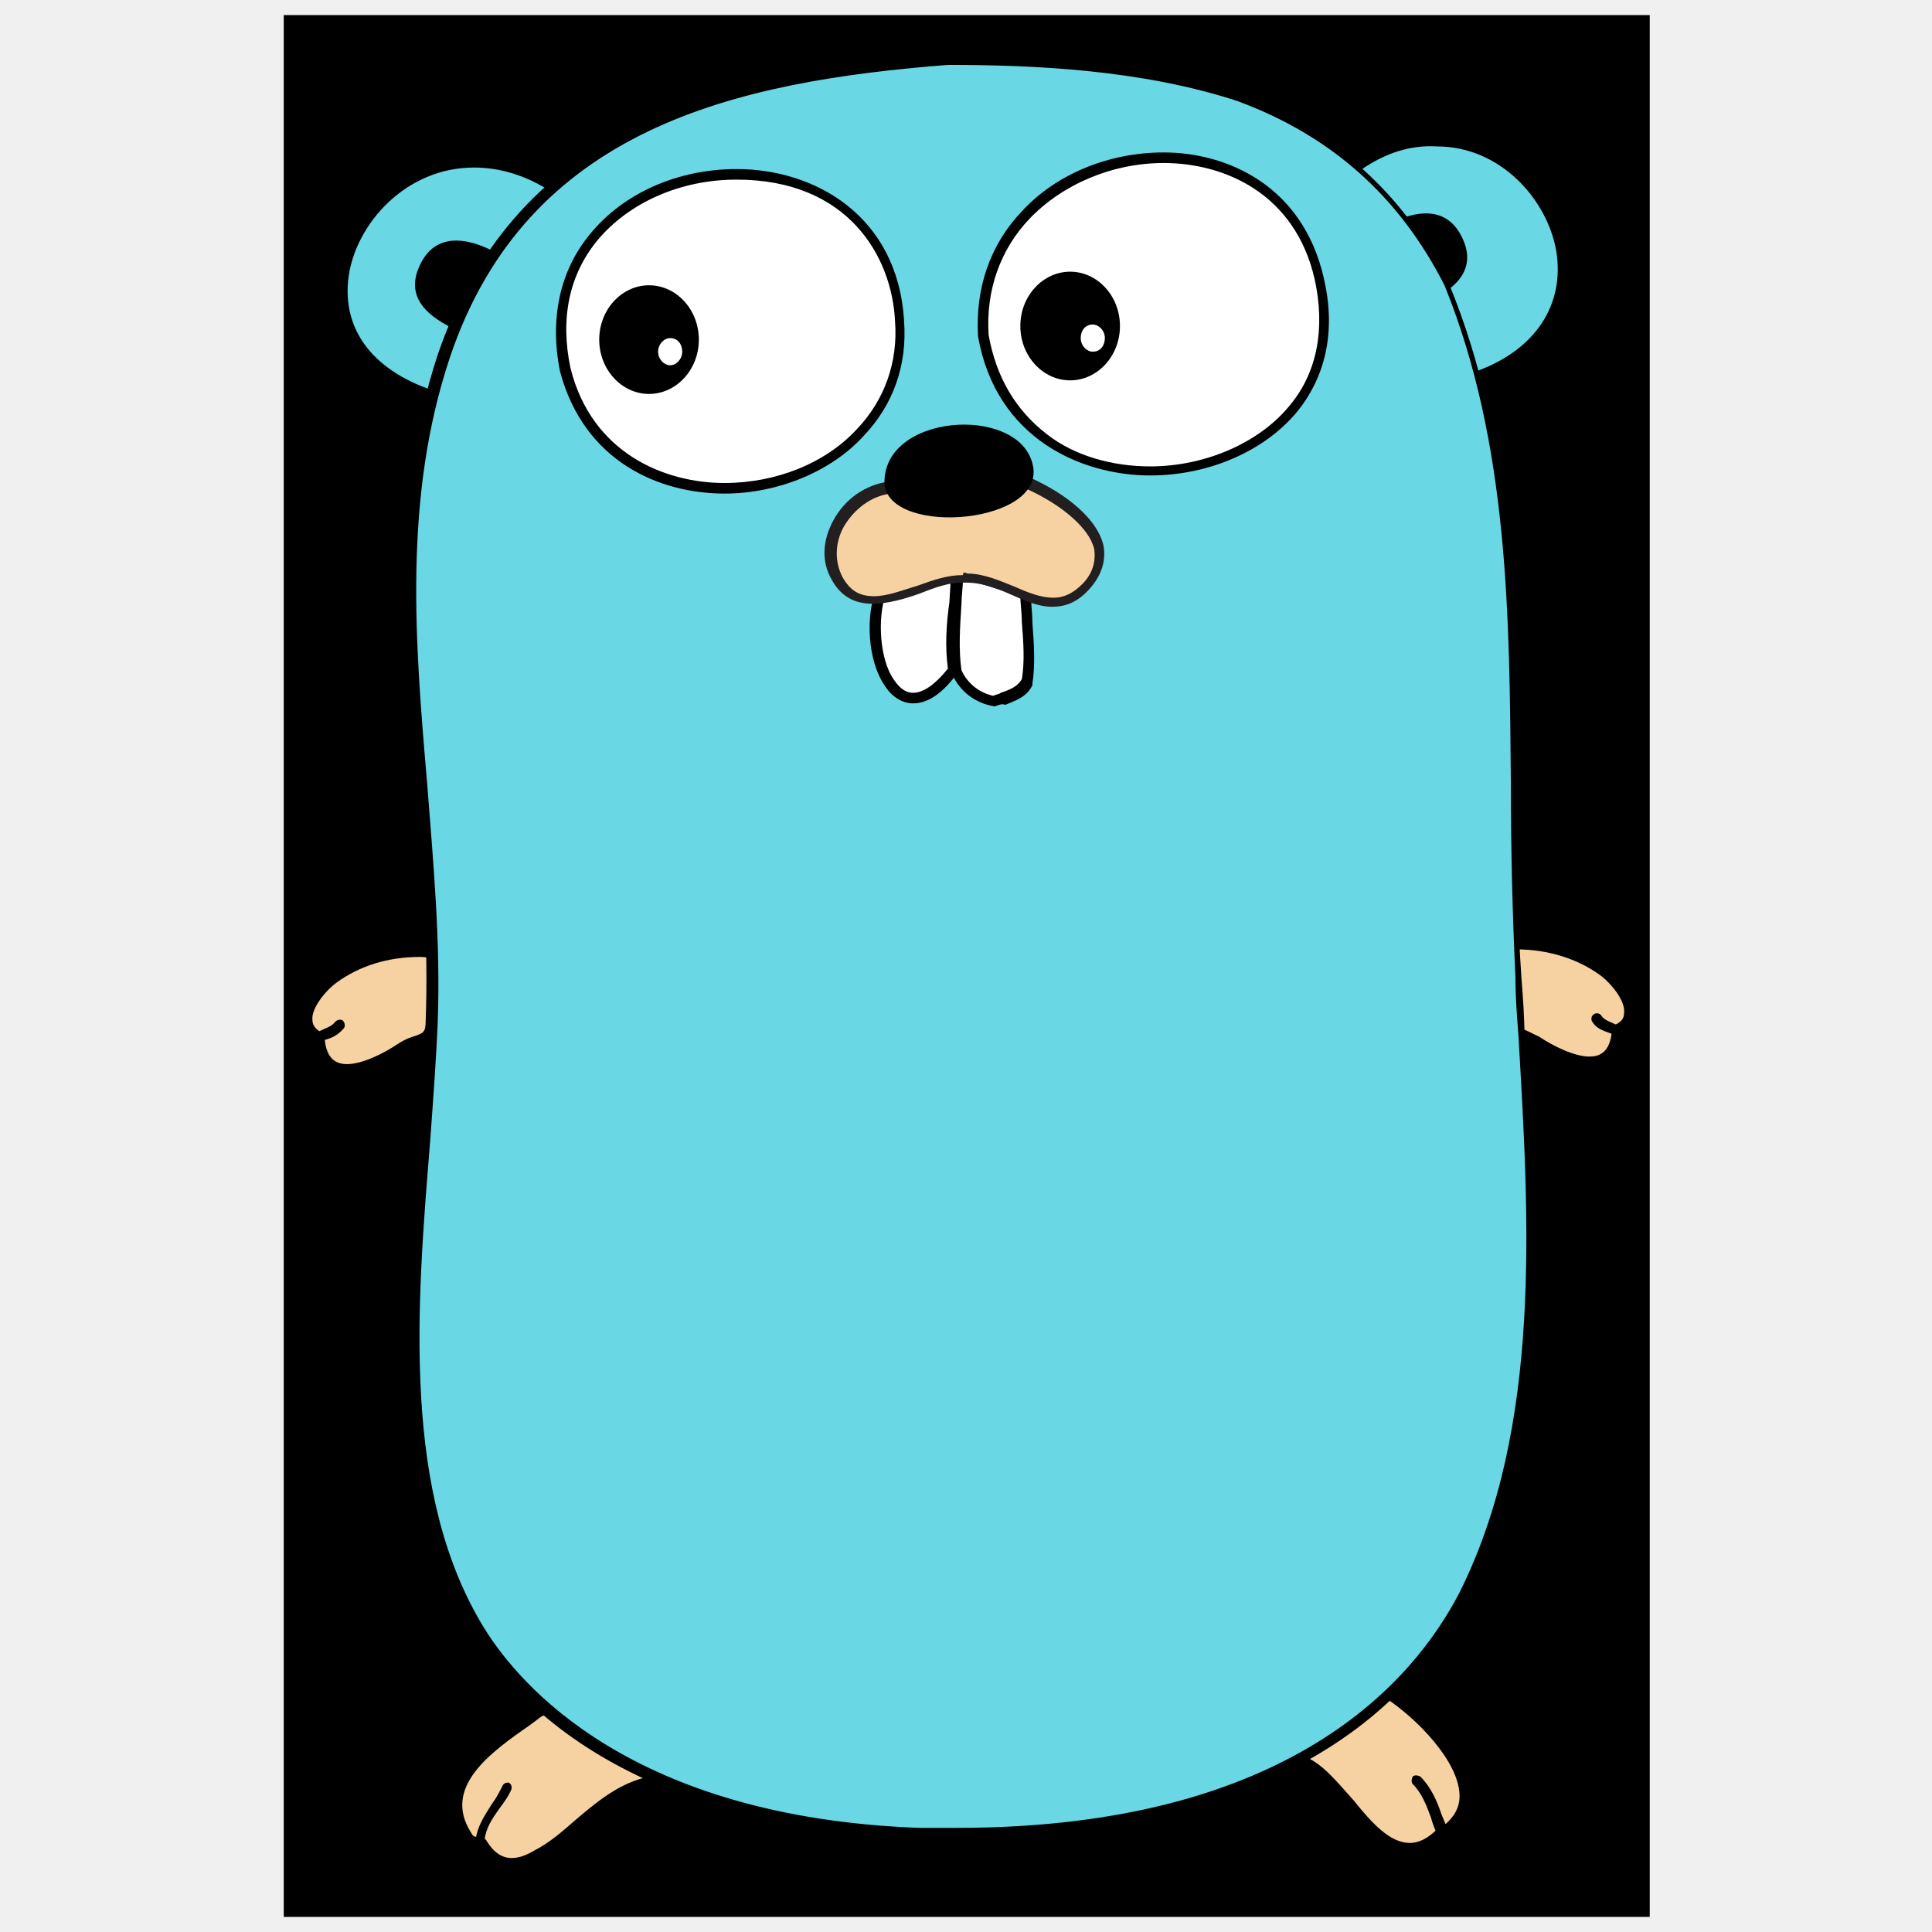
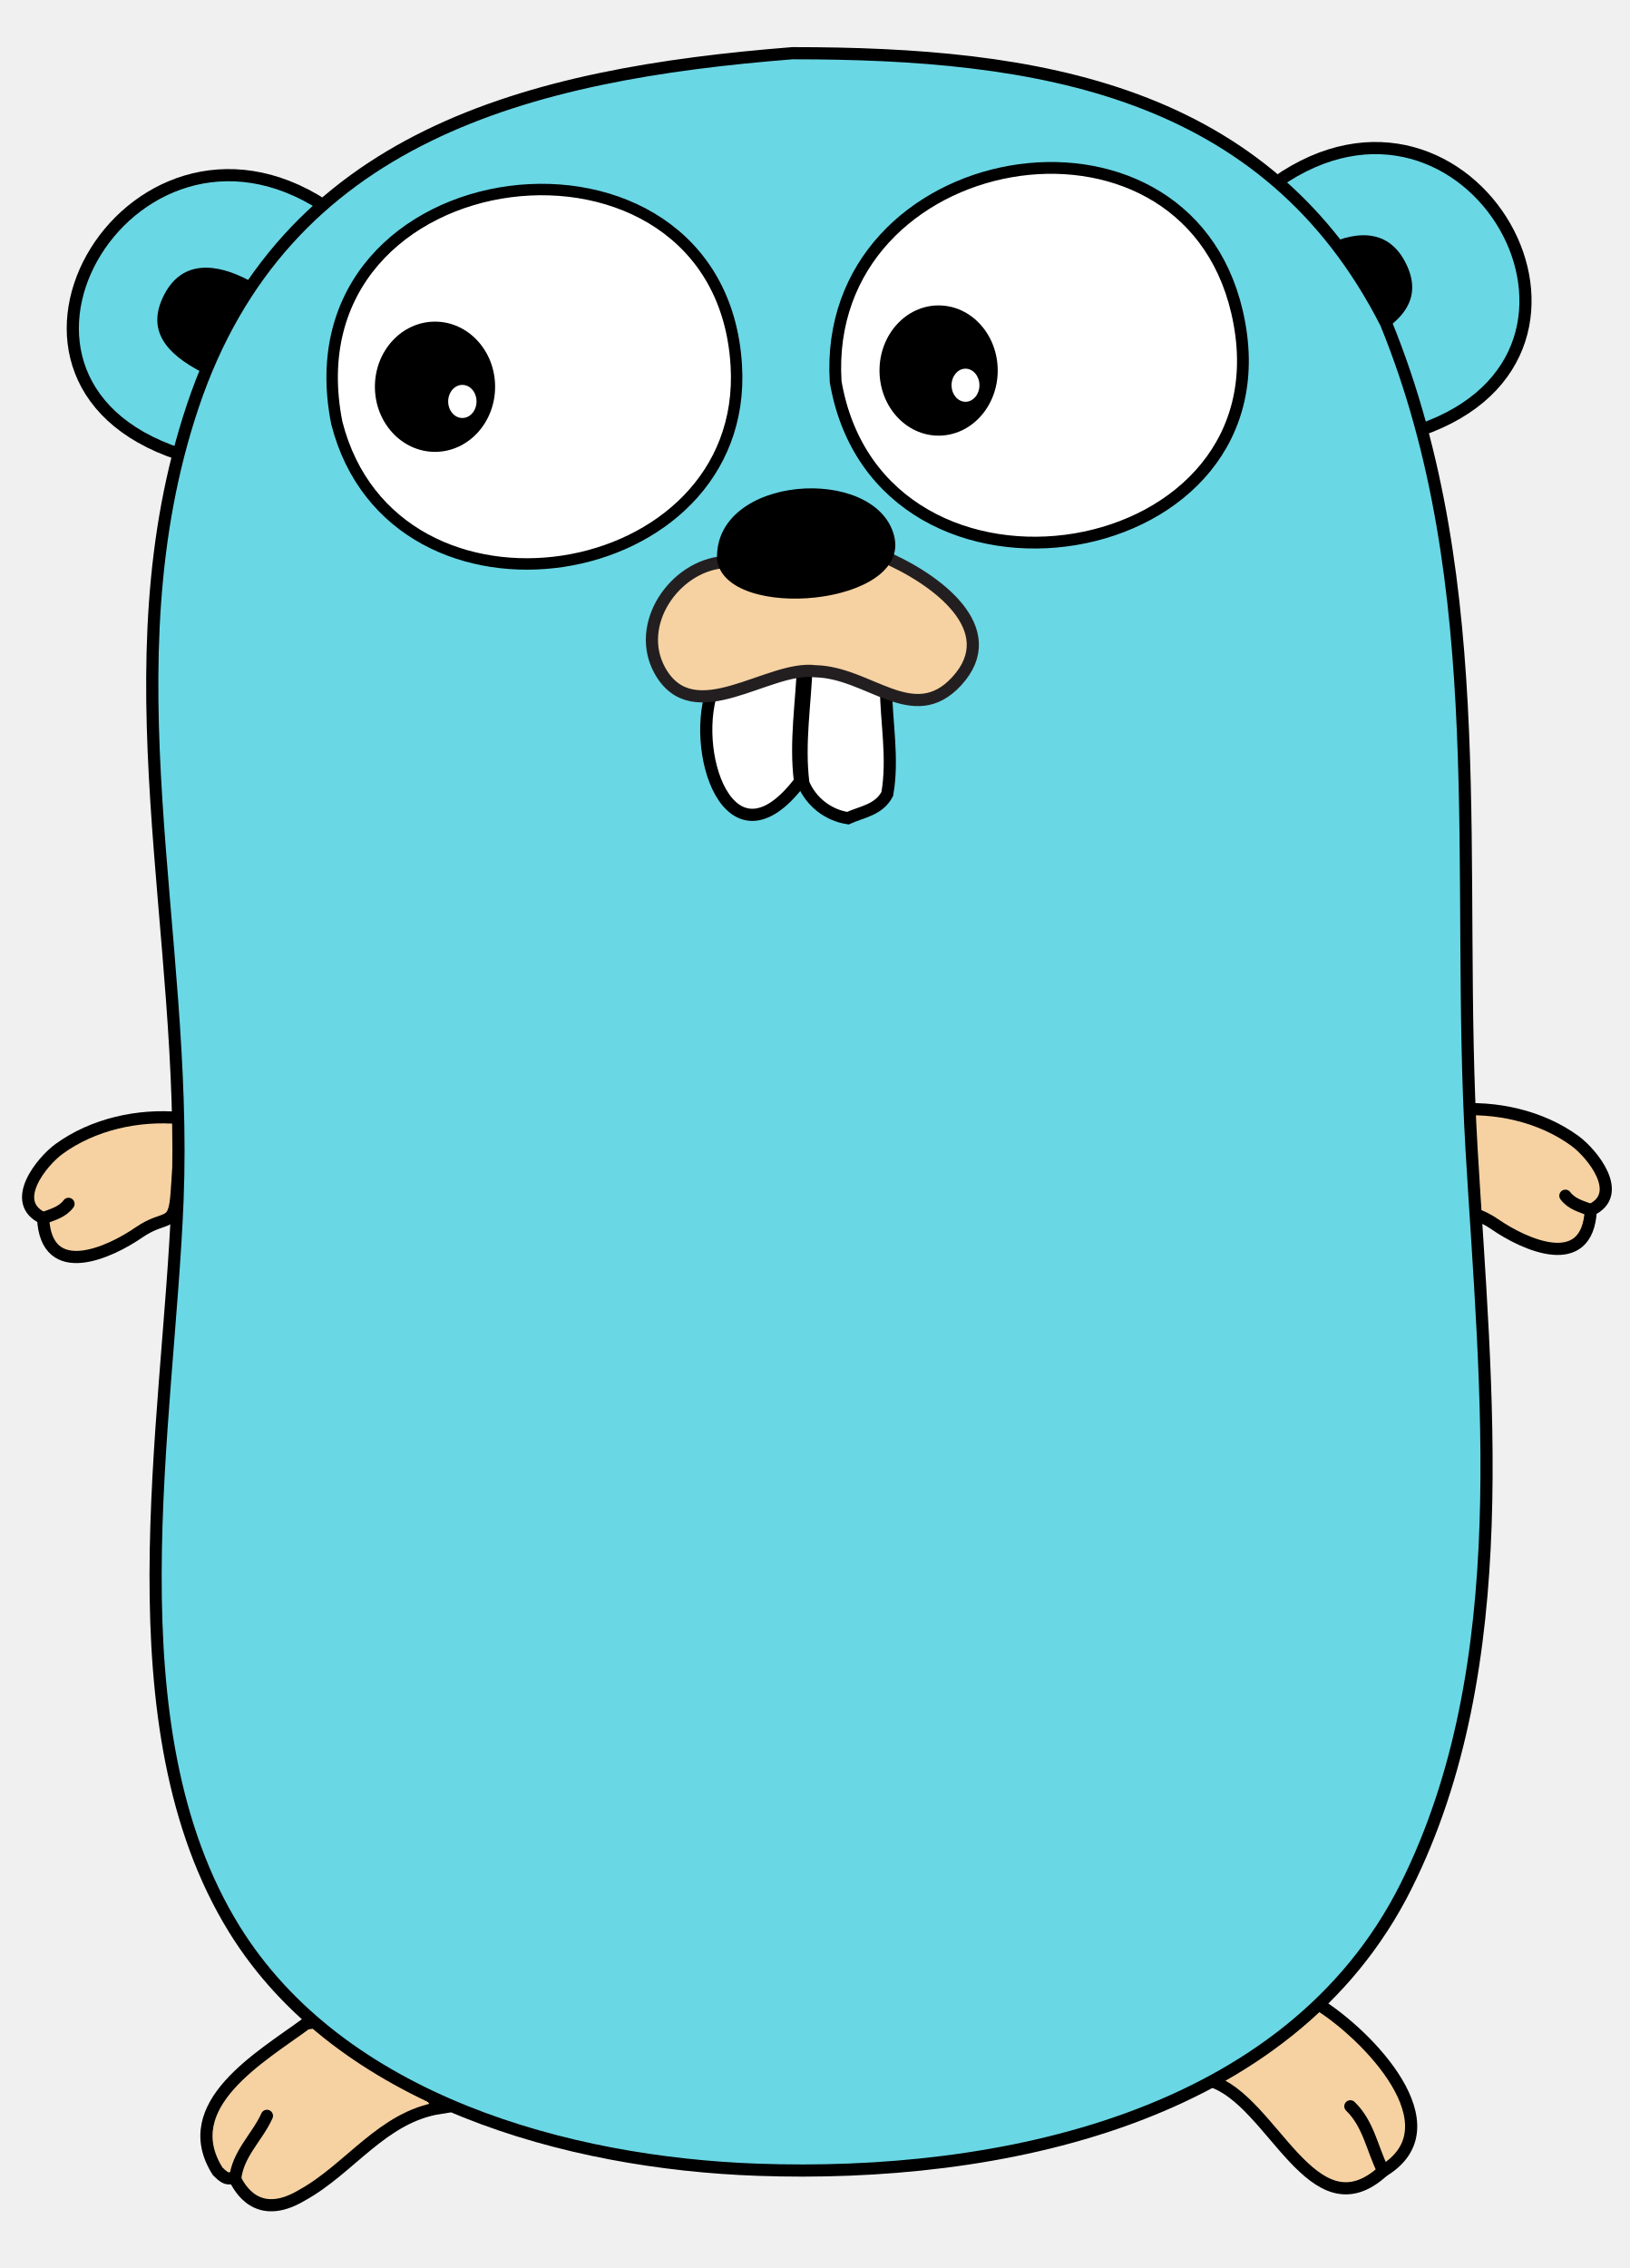
- <svg xmlns="http://www.w3.org/2000/svg" viewBox="0 0 128 128">
-   <path id="a" d="M18.8 1h90.5v126h-90.5z" />
-   <path fill-rule="evenodd" clip-rule="evenodd" fill="#F6D2A2" d="M21.1 68.7c.2 3.5 3.7 1.9 5.3.8 1.5-1.1 2-.2 2.1-2.3.1-1.4.2-2.7.2-4.1-2.3-.2-4.8.3-6.7 1.7-.9.7-2.8 3-.9 3.9" clip-path="url(#b)" />
-   <path d="M23 71.2c-.7 0-2-.3-2.2-2.3-.6-.4-.8-.9-.8-1.2-.1-1.2 1.2-2.6 1.9-3.1 1.6-1.2 3.7-1.8 5.9-1.8h1.3v.3c.1 1.1 0 2.2-.1 3.2 0 .3 0 .6-.1.9-.1 1.5-.4 1.7-1.1 2-.3.1-.6.2-1.1.6-.5.3-2.2 1.4-3.7 1.4zm4.8-7.8c-2.1 0-4 .6-5.5 1.7-.7.5-1.7 1.7-1.6 2.5 0 .3.2.6.6.8l.2.1v.2c.1 1.6.9 1.8 1.5 1.8 1 0 2.4-.7 3.3-1.3.6-.4 1-.5 1.3-.6.5-.2.6-.2.7-1.4 0-.3 0-.6.1-.9.1-.9.1-1.9.1-2.8-.3-.1-.5-.1-.7-.1z" clip-path="url(#b)" />
-   <path fill-rule="evenodd" clip-rule="evenodd" fill="#C6B198" d="M21.1 68.7c.5-.2 1.1-.3 1.4-.8" clip-path="url(#b)" />
-   <path d="M21.1 69c-.1 0-.3-.1-.3-.2-.1-.2 0-.4.2-.4.1 0 .2-.1.2-.1.4-.2.8-.3 1-.6.1-.1.3-.2.5-.1.1.1.2.3.1.5-.4.5-.9.7-1.3.8l-.2.1h-.2z" clip-path="url(#b)" />
-   <path fill-rule="evenodd" clip-rule="evenodd" fill="#6AD7E5" d="M29.3 26.4c-13.6-3.8-3.5-21.1 7.4-14l-7.4 14z" clip-path="url(#b)" />
-   <path d="M29.5 26.8l-.3-.1c-7-2-6.9-7-6.7-8.5.5-3.8 4.1-7.8 8.9-7.8 1.9 0 3.7.6 5.5 1.8l.3.2-7.7 14.4zm1.9-15.7c-4.5 0-7.8 3.7-8.3 7.2-.5 3.6 1.7 6.4 6 7.7l7.1-13.5c-1.5-.9-3.1-1.4-4.8-1.4z" clip-path="url(#b)" />
-   <path fill-rule="evenodd" clip-rule="evenodd" fill="#6AD7E5" d="M89.6 11.1c10.7-7.5 20.5 9.5 8 13.8l-8-13.8z" clip-path="url(#b)" />
-   <path d="M97.5 25.3l-8.3-14.3.3-.2c1.9-1.3 3.8-2 5.7-2 4.6 0 7.9 3.8 8.6 7.5.3 1.5.6 6.6-6 8.8l-.3.2zm-7.4-14l7.7 13.3c3.9-1.4 5.9-4.4 5.3-8-.6-3.4-3.7-6.9-7.9-6.9-1.7-.1-3.4.4-5.1 1.6z" clip-path="url(#b)" />
-   <path fill-rule="evenodd" clip-rule="evenodd" fill="#F6D2A2" d="M92 112.3c2.7 1.7 7.7 6.8 3.6 9.3-3.9 3.6-6.1-4-9.6-5 1.5-2 3.4-3.9 6-4.3" clip-path="url(#b)" />
-   <path d="M93.5 122.9c-1.6 0-3-1.6-4.2-3.1-1.1-1.2-2.2-2.5-3.4-2.9l-.5-.1.3-.4c1.2-1.7 3.2-3.9 6.2-4.4h.1l.1.1c1.7 1.1 5.4 4.2 5.3 7.1 0 1.1-.6 2-1.7 2.7-.7.7-1.4 1-2.2 1zm-7-6.5c1.2.5 2.2 1.8 3.2 2.9 1.2 1.5 2.4 2.8 3.7 2.8.6 0 1.2-.3 1.8-.9h.1c.9-.6 1.4-1.3 1.4-2.2 0-2.3-2.9-5.2-4.9-6.5-1.8.5-3.6 1.7-5.3 3.9zM95.6 121.9c-.1 0-.2-.1-.3-.2-.2-.4-.4-.9-.5-1.3-.3-.8-.6-1.6-1.2-2.2-.1-.1-.1-.3 0-.5.1-.1.3-.1.5 0 .7.7 1.1 1.6 1.4 2.5l.5 1.2c.1.2 0 .4-.1.5h-.3z" clip-path="url(#b)" />
-   <path fill-rule="evenodd" clip-rule="evenodd" fill="#F6D2A2" d="M43.2 118.1c-3.2.5-5 3.4-7.7 4.9-2.5 1.5-3.5-.5-3.7-.9-.4-.2-.4.2-1-.4-2.3-3.7 2.4-6.4 4.9-8.2 3.5-.8 5.7 2.2 7.5 4.6" clip-path="url(#b)" />
-   <path d="M33.8 123.8c-1.3 0-2-1.1-2.2-1.5h-.1c-.3 0-.5-.1-.9-.5v-.1c-2.2-3.5 1.6-6.2 4.1-8l.9-.6h.2c.4-.1.7-.1 1.1-.1 3 0 4.9 2.6 6.5 4.7l.5.7-.6.1c-1.9.3-3.3 1.5-4.7 2.7-.9.8-1.8 1.5-2.8 2.1-.8.3-1.4.5-2 .5zm-2.2-2.1c.1 0 .2 0 .4.1h.1l.1.1c.2.3.7 1.2 1.7 1.2.5 0 1-.2 1.5-.5 1-.5 1.9-1.3 2.7-2 1.3-1.1 2.7-2.3 4.5-2.8-1.5-2-3.3-4.2-5.8-4.2-.3 0-.6 0-.9.1l-.8.6c-2.6 1.8-5.8 4.1-3.9 7.1.1.2.2.3.4.3zM31.8 122.4c-.2 0-.4-.2-.3-.4.1-1 .6-1.7 1.1-2.5.3-.4.5-.8.7-1.2.1-.2.3-.2.4-.2.2.1.2.3.2.4-.2.5-.5.9-.8 1.3-.5.7-.9 1.3-1 2.1 0 .4-.1.5-.3.5z" clip-path="url(#b)" />
-   <path fill-rule="evenodd" clip-rule="evenodd" d="M29.9 21.7c-1.8-.9-3.1-2.2-2-4.3 1-1.9 2.9-1.7 4.7-.8l-2.7 5.1zM94.8 19.9c1.8-.9 3.1-2.2 2-4.3-1-1.9-2.9-1.7-4.7-.8l2.7 5.1z" clip-path="url(#b)" />
-   <path fill-rule="evenodd" clip-rule="evenodd" fill="#F6D2A2" d="M107.1 68.2c-.2 3.5-3.7 1.9-5.3.8-1.5-1.1-2-.2-2.1-2.3-.1-1.4-.2-2.7-.2-4.1 2.3-.2 4.8.3 6.7 1.7 1 .8 2.8 3 .9 3.9" clip-path="url(#b)" />
-   <path d="M105.3 70.7c-1.5 0-3.2-1.1-3.7-1.4-.5-.3-.8-.5-1.1-.6-.8-.3-1-.5-1.1-2 0-.3 0-.6-.1-.9-.1-1-.2-2.1-.1-3.2v-.3h1.3c2.2 0 4.3.6 5.9 1.8.7.5 2 1.9 1.9 3.1 0 .4-.2.9-.8 1.2-.2 2-1.5 2.3-2.2 2.3zm-5.5-7.7c0 .9 0 1.9.1 2.8 0 .3 0 .6.1.9.1 1.2.2 1.2.7 1.4.3.1.7.3 1.3.6.9.6 2.3 1.3 3.3 1.3.6 0 1.4-.2 1.5-1.8v-.2l.2-.1c.4-.2.6-.4.6-.8.1-.8-.9-2-1.6-2.5-1.5-1.1-3.5-1.7-5.5-1.7-.2.1-.4.1-.7.1z" clip-path="url(#b)" />
-   <path fill-rule="evenodd" clip-rule="evenodd" fill="#C6B198" d="M107.1 68.2c-.5-.2-1.1-.3-1.4-.8" clip-path="url(#b)" />
-   <path d="M107.1 68.6h-.1l-.2-.1c-.5-.2-1-.3-1.3-.8-.1-.1-.1-.4.1-.5.1-.1.4-.1.5.1.2.3.6.4 1 .6.1 0 .2.1.2.1.2.1.3.3.2.4-.1.1-.3.2-.4.2z" clip-path="url(#b)" />
-   <path fill-rule="evenodd" clip-rule="evenodd" fill="#6AD7E5" d="M62.8 4c13.6 0 26.3 1.9 33 15 6 14.6 3.8 30.4 4.8 45.9.8 13.3 2.5 28.6-3.6 40.9-6.5 12.9-22.7 16.2-36 15.7-10.5-.4-23.1-3.8-29.1-13.4-6.9-11.2-3.7-27.9-3.2-40.4.6-14.8-4-29.7.9-44.1 4.9-15.1 18.5-18.5 33.2-19.6" clip-path="url(#b)" />
-   <path d="M63.3 121.9h-2.5c-4.1-.1-10.3-.8-16.4-3.3-5.9-2.4-10.2-5.8-13-10.3-5.6-9.1-4.6-21.6-3.7-32.7.2-2.8.4-5.4.5-7.9.2-5.2-.2-10.6-.7-15.7-.8-9.4-1.6-19.1 1.5-28.5 2.4-7 6.7-12 13.2-15.2 5.1-2.5 11.4-3.9 20.4-4.6 13.4-.1 26.7 1.8 33.4 15.1 4.4 10.7 4.4 22.2 4.5 33.3 0 4.2 0 8.5.3 12.7.1 1.3.2 2.6.2 3.9.8 12.2 1.7 26-3.9 37.2-2.8 5.7-7.7 9.9-14.4 12.6-5.4 2.2-12.2 3.4-19.4 3.4zm-.5-117.6c-14.1 1.1-27.9 4.2-33 19.4-3.1 9.3-2.3 18.9-1.5 28.2.4 5.2.9 10.5.7 15.8-.1 2.5-.3 5.1-.5 7.9-.9 11-1.9 23.4 3.6 32.3 2.3 3.7 9.7 12.5 28.8 13.2h2.5c22.1 0 30.3-9.8 33.3-15.6 5.5-11 4.6-24.8 3.9-36.9-.1-1.3-.2-2.6-.2-3.9-.2-4.2-.3-8.5-.3-12.7-.1-11-.1-22.5-4.4-33.1-3-5.9-7.5-9.9-13.7-12.2-6.4-2.1-13.6-2.4-19.2-2.4z" clip-path="url(#b)" />
-   <path fill-rule="evenodd" clip-rule="evenodd" fill="#fff" d="M65.2 22.2c2.4 14.2 25.6 10.4 22.3-3.9-3-12.8-23.1-9.2-22.3 3.9" clip-path="url(#b)" />
-   <path d="M76.2 31.5c-4.5 0-10.2-2.4-11.4-9.2-.2-3.2.8-6.1 2.9-8.3 2.3-2.5 5.8-3.9 9.4-3.9 4.2 0 9.2 2.2 10.6 8.3.8 3.4.2 6.4-1.7 8.8-2.1 2.6-5.8 4.3-9.8 4.3zm-10.7-9.3c.5 2.8 1.8 5 3.9 6.6 1.8 1.4 4.3 2.1 6.8 2.1 3.7 0 7.3-1.6 9.3-4.1 1.8-2.2 2.3-5.1 1.6-8.3-1.3-5.7-6-7.7-10-7.7-3.4 0-6.7 1.4-8.9 3.7-1.9 2-2.9 4.7-2.7 7.7z" clip-path="url(#b)" />
-   <path fill-rule="evenodd" clip-rule="evenodd" fill="#fff" d="M37.5 24.5c3.2 12.3 22.9 9.2 22.2-3.2-.9-14.8-25.3-12-22.2 3.2" clip-path="url(#b)" />
-   <path d="M48 32.7c-4.3 0-9.3-2.1-10.9-8.1-.7-3.5 0-6.7 2-9.1 2.2-2.7 5.8-4.3 9.7-4.3 5.2 0 10.7 3.1 11.1 10.1.2 2.9-.7 5.5-2.7 7.6-2.1 2.3-5.6 3.8-9.2 3.8zm.8-20.8c-3.7 0-7.1 1.5-9.2 4-1.9 2.3-2.5 5.2-1.8 8.5 1.4 5.6 6.2 7.6 10.2 7.6 3.4 0 6.7-1.3 8.8-3.6 1.8-1.9 2.7-4.4 2.5-7.1-.2-4.3-3.1-9.4-10.5-9.4z" clip-path="url(#b)" />
-   <path fill-rule="evenodd" clip-rule="evenodd" fill="#fff" d="M68 39.2c0 1.8.4 3.9.1 5.9-.5.9-1.4 1-2.2 1.3-1.1-.2-2-.9-2.5-1.9-.3-2.2.1-4.4.2-6.6l4.4 1.3z" clip-path="url(#b)" />
-   <path d="M65.9 46.8c-1.3-.2-2.3-1-2.8-2.1-.2-1.6-.1-3.1 0-4.6.1-.7.1-1.4.1-2.1v-.4l5.1 1.6v.2c0 .6.1 1.2.1 1.9.1 1.3.2 2.7 0 4v.1c-.4.8-1.1 1-1.8 1.3-.2-.1-.4 0-.7.1zm-2.2-2.4c.4.9 1.2 1.5 2.1 1.7.2-.1.4-.1.5-.2.6-.2 1.1-.4 1.4-.9.2-1.2.1-2.5 0-3.8 0-.6-.1-1.2-.1-1.7l-3.8-1.2c0 .6-.1 1.2-.1 1.7-.1 1.6-.2 3 0 4.4z" clip-path="url(#b)" />
-   <path fill-rule="evenodd" clip-rule="evenodd" d="M46.3 22.5c0 2-1.5 3.6-3.3 3.6-1.8 0-3.3-1.6-3.3-3.6s1.5-3.6 3.3-3.6c1.8 0 3.3 1.6 3.3 3.6" clip-path="url(#b)" />
-   <path fill-rule="evenodd" clip-rule="evenodd" fill="#fff" d="M45.2 23.3c0 .5-.4.9-.8.9s-.8-.4-.8-.9.4-.9.8-.9c.5 0 .8.4.8.9" clip-path="url(#b)" />
-   <path fill-rule="evenodd" clip-rule="evenodd" d="M74.2 21.6c0 2-1.5 3.6-3.3 3.6-1.8 0-3.3-1.6-3.3-3.6s1.5-3.6 3.3-3.6c1.8 0 3.3 1.6 3.3 3.6" clip-path="url(#b)" />
-   <path fill-rule="evenodd" clip-rule="evenodd" fill="#fff" d="M73.2 22.4c0 .5-.3.9-.8.9-.4 0-.8-.4-.8-.9s.3-.9.8-.9c.4 0 .8.4.8.9" clip-path="url(#b)" />
-   <path fill-rule="evenodd" clip-rule="evenodd" fill="#fff" d="M58.4 39c-1.5 3.5.8 10.6 4.8 5.4-.3-2.2.1-4.4.2-6.6l-5 1.2z" clip-path="url(#b)" />
-   <path d="M60.5 46.6c-.7 0-1.4-.4-1.9-1.2-1.1-1.6-1.3-4.6-.5-6.5l.1-.2 5.5-1.4v.4l-.1 2.2c-.1 1.5-.2 2.9 0 4.4v.1l-.1.1c-1 1.4-2 2.1-3 2.1zm-1.8-7.3c-.6 1.7-.4 4.4.5 5.7.4.6.8.9 1.3.9.7 0 1.5-.6 2.3-1.6-.2-1.5-.1-3 .1-4.4l.1-1.7-4.3 1.1z" clip-path="url(#b)" />
-   <path fill-rule="evenodd" clip-rule="evenodd" fill="#F6D2A2" d="M58.9 32.2c-2.7.2-4.9 3.5-3.5 6 1.9 3.4 6-.3 8.6 0 3 .1 5.4 3.2 7.8.6 2.7-2.9-1.2-5.7-4.1-7l-8.8.4z" clip-path="url(#b)" />
-   <path fill="#231F20" d="M69.7 40.2c-.9 0-1.8-.4-2.7-.8-.9-.4-1.9-.8-3-.8h-.3c-.8 0-1.7.3-2.7.7-1.1.4-2.2.7-3.2.7-1.2 0-2.1-.5-2.7-1.6-.7-1.2-.6-2.6.1-3.9.8-1.5 2.2-2.4 3.7-2.6l8.9-.4h.1c2.2.9 4.7 2.6 5.2 4.6.2 1-.1 2-.9 2.9-.8.9-1.6 1.2-2.5 1.2zm-5.6-2.2c1.1 0 2.2.5 3.2.9.9.4 1.7.7 2.5.7.7 0 1.3-.3 1.9-.9.7-.7.9-1.5.8-2.3-.4-1.7-2.8-3.3-4.7-4.1l-8.7.4c-1.3.1-2.5 1-3.2 2.2-.6 1.1-.6 2.3-.1 3.3.5.9 1.1 1.3 2.1 1.3.9 0 1.9-.4 2.9-.7 1.1-.4 2-.7 3-.7 0-.2.1-.2.3-.1z" clip-path="url(#b)" />
-   <path fill-rule="evenodd" clip-rule="evenodd" d="M58.6 32.1c-.2-4.7 8.8-5.3 9.8-1.4 1.1 4-9.4 4.9-9.8 1.4" clip-path="url(#b)" />
+ <svg xmlns="http://www.w3.org/2000/svg" version="1.1" id="レイヤー_1" x="0px" y="0px" width="401.98px" height="559.472px" viewBox="0 0 401.98 559.472" enable-background="new 0 0 401.98 559.472" xml:space="preserve">
+   <path fill-rule="evenodd" clip-rule="evenodd" fill="#F6D2A2" stroke="#000000" stroke-width="3" stroke-linecap="round" d="  M10.634,300.493c0.764,15.751,16.499,8.463,23.626,3.539c6.765-4.675,8.743-0.789,9.337-10.015  c0.389-6.064,1.088-12.128,0.744-18.216c-10.23-0.927-21.357,1.509-29.744,7.602C10.277,286.542,2.177,296.561,10.634,300.493" />
+   <path fill-rule="evenodd" clip-rule="evenodd" fill="#C6B198" stroke="#000000" stroke-width="3" stroke-linecap="round" d="  M10.634,300.493c2.29-0.852,4.717-1.457,6.271-3.528" />
+   <path fill-rule="evenodd" clip-rule="evenodd" fill="#6AD7E5" stroke="#000000" stroke-width="3" stroke-linecap="round" d="  M46.997,112.853C-13.3,95.897,31.536,19.189,79.956,50.74L46.997,112.853z" />
+   <path fill-rule="evenodd" clip-rule="evenodd" fill="#6AD7E5" stroke="#000000" stroke-width="3" stroke-linecap="round" d="  M314.895,44.984c47.727-33.523,90.856,42.111,35.388,61.141L314.895,44.984z" />
+   <path fill-rule="evenodd" clip-rule="evenodd" fill="#F6D2A2" stroke="#000000" stroke-width="3" stroke-linecap="round" d="  M325.161,494.343c12.123,7.501,34.282,30.182,16.096,41.18c-17.474,15.999-27.254-17.561-42.591-22.211  C305.271,504.342,313.643,496.163,325.161,494.343z" />
+   <path fill-rule="evenodd" clip-rule="evenodd" fill="none" stroke="#000000" stroke-width="3" stroke-linecap="round" d="  M341.257,535.522c-2.696-5.361-3.601-11.618-8.102-15.939" />
+   <path fill-rule="evenodd" clip-rule="evenodd" fill="#F6D2A2" stroke="#000000" stroke-width="3" stroke-linecap="round" d="  M108.579,519.975c-14.229,2.202-22.238,15.039-34.1,21.558c-11.178,6.665-15.454-2.134-16.461-3.92  c-1.752-0.799-1.605,0.744-4.309-1.979c-10.362-16.354,10.797-28.308,21.815-36.432C90.87,496.1,100.487,509.404,108.579,519.975z" />
+   <path fill-rule="evenodd" clip-rule="evenodd" fill="none" stroke="#000000" stroke-width="3" stroke-linecap="round" d="  M58.019,537.612c0.542-6.233,5.484-10.407,7.838-15.677" />
+   <path fill-rule="evenodd" clip-rule="evenodd" d="M49.513,91.667c-7.955-4.208-13.791-9.923-8.925-19.124  c4.505-8.518,12.874-7.593,20.83-3.385L49.513,91.667z" />
+   <path fill-rule="evenodd" clip-rule="evenodd" d="M337.716,83.667c7.955-4.208,13.791-9.923,8.925-19.124  c-4.505-8.518-12.874-7.593-20.83-3.385L337.716,83.667z" />
+   <path fill-rule="evenodd" clip-rule="evenodd" fill="#F6D2A2" stroke="#000000" stroke-width="3" stroke-linecap="round" d="  M392.475,298.493c-0.764,15.751-16.499,8.463-23.626,3.539c-6.765-4.675-8.743-0.789-9.337-10.015  c-0.389-6.064-1.088-12.128-0.744-18.216c10.23-0.927,21.357,1.509,29.744,7.602C392.831,284.542,400.932,294.561,392.475,298.493" />
+   <path fill-rule="evenodd" clip-rule="evenodd" fill="#C6B198" stroke="#000000" stroke-width="3" stroke-linecap="round" d="  M392.475,298.493c-2.29-0.852-4.717-1.457-6.271-3.528" />
+   <g>
+     <path fill-rule="evenodd" clip-rule="evenodd" fill="#6AD7E5" stroke="#000000" stroke-width="3" stroke-linecap="round" d="   M195.512,13.124c60.365,0,116.953,8.633,146.452,66.629c26.478,65.006,17.062,135.104,21.1,203.806   c3.468,58.992,11.157,127.145-16.21,181.812c-28.79,57.514-100.73,71.982-160,69.863c-46.555-1.666-102.794-16.854-129.069-59.389   c-30.826-49.9-16.232-124.098-13.993-179.622c2.652-65.771-17.815-131.742,3.792-196.101   C69.999,33.359,130.451,18.271,195.512,13.124" />
+   </g>
+   <path fill-rule="evenodd" clip-rule="evenodd" fill="#FFFFFF" stroke="#000000" stroke-width="2.908" stroke-linecap="round" d="  M206.169,94.16c10.838,63.003,113.822,46.345,99.03-17.197C291.935,19.983,202.567,35.755,206.169,94.16" />
+   <path fill-rule="evenodd" clip-rule="evenodd" fill="#FFFFFF" stroke="#000000" stroke-width="2.821" stroke-linecap="round" d="  M83.103,104.35c14.047,54.85,101.864,40.807,98.554-14.213C177.691,24.242,69.673,36.957,83.103,104.35" />
+   <path fill-rule="evenodd" clip-rule="evenodd" fill="#FFFFFF" stroke="#000000" stroke-width="3" stroke-linecap="round" d="  M218.594,169.762c0.046,8.191,1.861,17.387,0.312,26.101c-2.091,3.952-6.193,4.37-9.729,5.967c-4.89-0.767-9.002-3.978-10.963-8.552  c-1.255-9.946,0.468-19.576,0.785-29.526L218.594,169.762z" />
+   <g>
+     <ellipse fill-rule="evenodd" clip-rule="evenodd" cx="107.324" cy="95.404" rx="14.829" ry="16.062" />
+     <ellipse fill-rule="evenodd" clip-rule="evenodd" fill="#FFFFFF" cx="114.069" cy="99.029" rx="3.496" ry="4.082" />
+   </g>
+   <g>
+     <ellipse fill-rule="evenodd" clip-rule="evenodd" cx="231.571" cy="91.404" rx="14.582" ry="16.062" />
+     <ellipse fill-rule="evenodd" clip-rule="evenodd" fill="#FFFFFF" cx="238.204" cy="95.029" rx="3.438" ry="4.082" />
+   </g>
+   <path fill-rule="evenodd" clip-rule="evenodd" fill="#FFFFFF" stroke="#000000" stroke-width="3" stroke-linecap="round" d="  M176.217,168.87c-6.47,15.68,3.608,47.035,21.163,23.908c-1.255-9.946,0.468-19.576,0.785-29.526L176.217,168.87z" />
+   <g>
+     <path fill-rule="evenodd" clip-rule="evenodd" fill="#F6D2A2" stroke="#231F20" stroke-width="3" stroke-linecap="round" d="   M178.431,138.673c-12.059,1.028-21.916,15.366-15.646,26.709c8.303,15.024,26.836-1.329,38.379,0.203   c13.285,0.272,24.17,14.047,34.84,2.49c11.867-12.854-5.109-25.373-18.377-30.97L178.431,138.673z" />
+     <path fill-rule="evenodd" clip-rule="evenodd" d="M176.913,138.045c-0.893-20.891,38.938-23.503,43.642-6.016   C225.247,149.475,178.874,153.527,176.913,138.045C175.348,125.682,176.913,138.045,176.913,138.045z" />
+   </g>
</svg>
